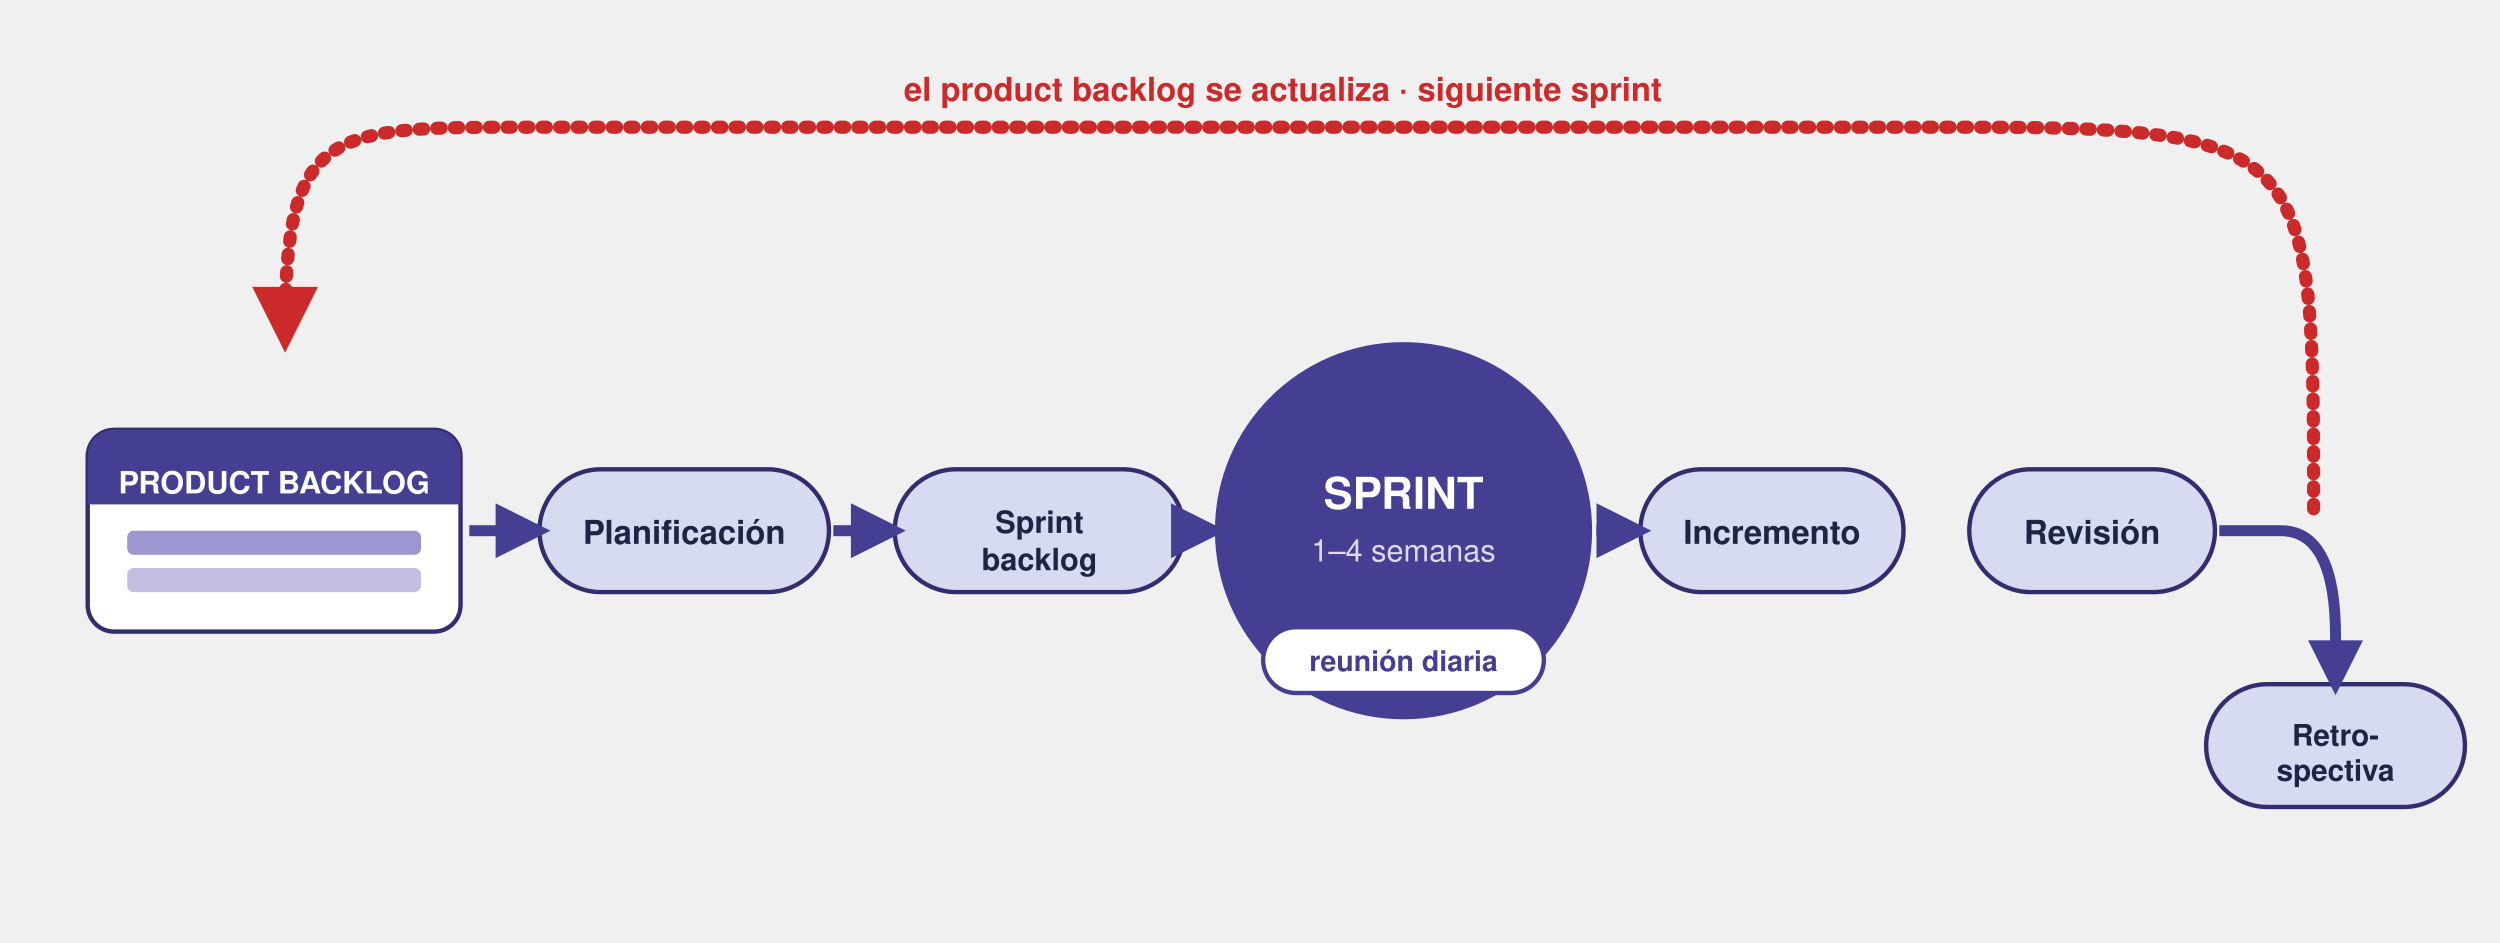
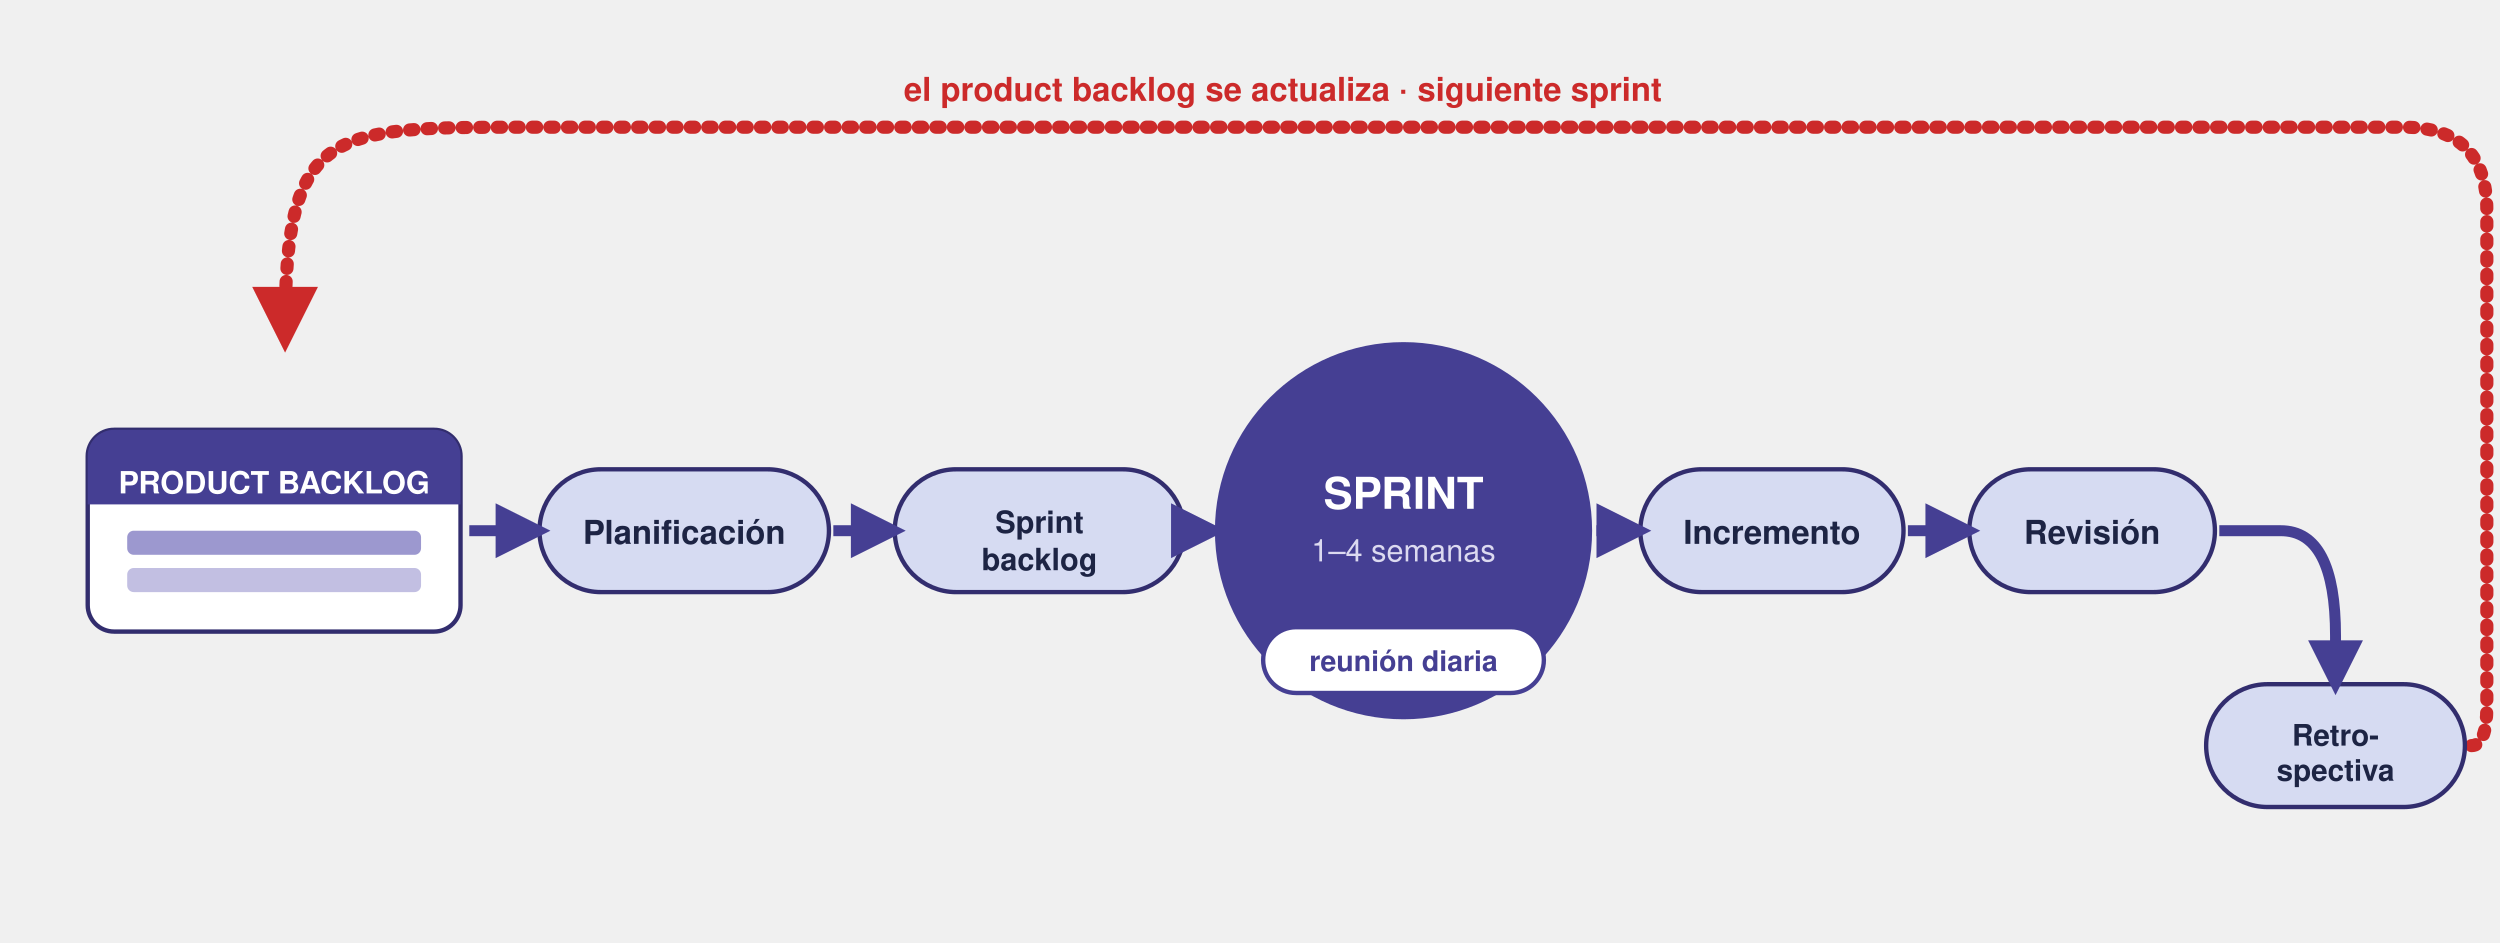
<svg xmlns="http://www.w3.org/2000/svg" viewBox="0 0 1140 430" font-family="Helvetica, Arial, sans-serif" role="img" aria-label="Ciclo de un sprint: del product backlog, la planificación produce el sprint backlog; durante el sprint, con reuniones diarias, se construye el incremento; al final, revisión y retrospectiva, y el backlog se actualiza para el siguiente sprint.">
  <defs>
    <marker id="f3" markerWidth="5" markerHeight="5" refX="3.2" refY="2.5" orient="auto" markerUnits="strokeWidth">
      <path d="M0,0 L5,2.5 L0,5 Z" fill="#453f93" />
    </marker>
    <marker id="f3r" markerWidth="5" markerHeight="5" refX="3.2" refY="2.5" orient="auto" markerUnits="strokeWidth">
      <path d="M0,0 L5,2.5 L0,5 Z" fill="#cc2a2a" />
    </marker>
  </defs>
-   <path d="M1055,232 C1055,70 1055,58 900,58 L240,58 C150,58 130,58 130,150" fill="none" stroke="#cc2a2a" stroke-width="6" stroke-dasharray="2 6" stroke-linecap="round" marker-end="url(#f3r)" />
+   <path d="M1127,340 Q1134,340 1134,322 L1134,96 Q1134,58 1096,58 L240,58 C150,58 130,58 130,150" fill="none" stroke="#cc2a2a" stroke-width="6" stroke-dasharray="2 6" stroke-linecap="round" marker-end="url(#f3r)" />
  <text x="585" y="46" text-anchor="middle" fill="#cc2a2a" font-size="15" font-weight="bold">el product backlog se actualiza · siguiente sprint</text>
  <rect x="40" y="196" width="170" height="92" rx="12" fill="#ffffff" stroke="#322d6e" stroke-width="2" />
  <path d="M40,208 a12,12 0 0 1 12,-12 h146 a12,12 0 0 1 12,12 v22 h-170 z" fill="#453f93" />
  <text x="125" y="225" text-anchor="middle" fill="#ffffff" font-size="14" font-weight="bold">PRODUCT BACKLOG</text>
  <rect x="58" y="242" width="134" height="11" rx="3" fill="#9c98cf" />
  <rect x="58" y="259" width="134" height="11" rx="3" fill="#c2bfe2" />
  <rect x="246" y="214" width="132" height="56" rx="28" fill="#d6dbf2" stroke="#322d6e" stroke-width="2" />
  <text x="312" y="248" text-anchor="middle" fill="#1d2444" font-size="15" font-weight="bold">Planificación</text>
  <rect x="408" y="214" width="132" height="56" rx="28" fill="#d6dbf2" stroke="#322d6e" stroke-width="2" />
  <text x="474" y="243" text-anchor="middle" fill="#1d2444" font-size="14" font-weight="bold">Sprint</text>
  <text x="474" y="260" text-anchor="middle" fill="#1d2444" font-size="14" font-weight="bold">backlog</text>
  <circle cx="640" cy="242" r="86" fill="#453f93" />
  <text x="640" y="232" text-anchor="middle" fill="#ffffff" font-size="20" font-weight="bold">SPRINT</text>
  <text x="640" y="256" text-anchor="middle" fill="#dcdaf0" font-size="14">1–4 semanas</text>
  <rect x="576" y="286" width="128" height="30" rx="15" fill="#ffffff" stroke="#453f93" stroke-width="2" />
  <text x="640" y="306" text-anchor="middle" fill="#453f93" font-size="13" font-weight="bold">reunión diaria</text>
  <rect x="748" y="214" width="120" height="56" rx="28" fill="#d6dbf2" stroke="#322d6e" stroke-width="2" />
  <text x="808" y="248" text-anchor="middle" fill="#1d2444" font-size="15" font-weight="bold">Incremento</text>
  <rect x="898" y="214" width="112" height="56" rx="28" fill="#d6dbf2" stroke="#322d6e" stroke-width="2" />
  <text x="954" y="248" text-anchor="middle" fill="#1d2444" font-size="15" font-weight="bold">Revisión</text>
  <rect x="1006" y="312" width="118" height="56" rx="28" fill="#d6dbf2" stroke="#322d6e" stroke-width="2" />
  <text x="1065" y="340" text-anchor="middle" fill="#1d2444" font-size="13.5" font-weight="bold">Retro-</text>
  <text x="1065" y="356" text-anchor="middle" fill="#1d2444" font-size="13.5" font-weight="bold">spectiva</text>
  <path d="M214,242 L242,242" fill="none" stroke="#453f93" stroke-width="5" marker-end="url(#f3)" />
  <path d="M380,242 L404,242" fill="none" stroke="#453f93" stroke-width="5" marker-end="url(#f3)" />
  <path d="M542,242 L550,242" fill="none" stroke="#453f93" stroke-width="5" marker-end="url(#f3)" />
  <path d="M728,242 L744,242" fill="none" stroke="#453f93" stroke-width="5" marker-end="url(#f3)" />
+   <path d="M870,242 L894,242" fill="none" stroke="#453f93" stroke-width="5" marker-end="url(#f3)" />
  <path d="M1012,242 L1040,242 Q1065,242 1065,290 L1065,308" fill="none" stroke="#453f93" stroke-width="5" marker-end="url(#f3)" />
</svg>
